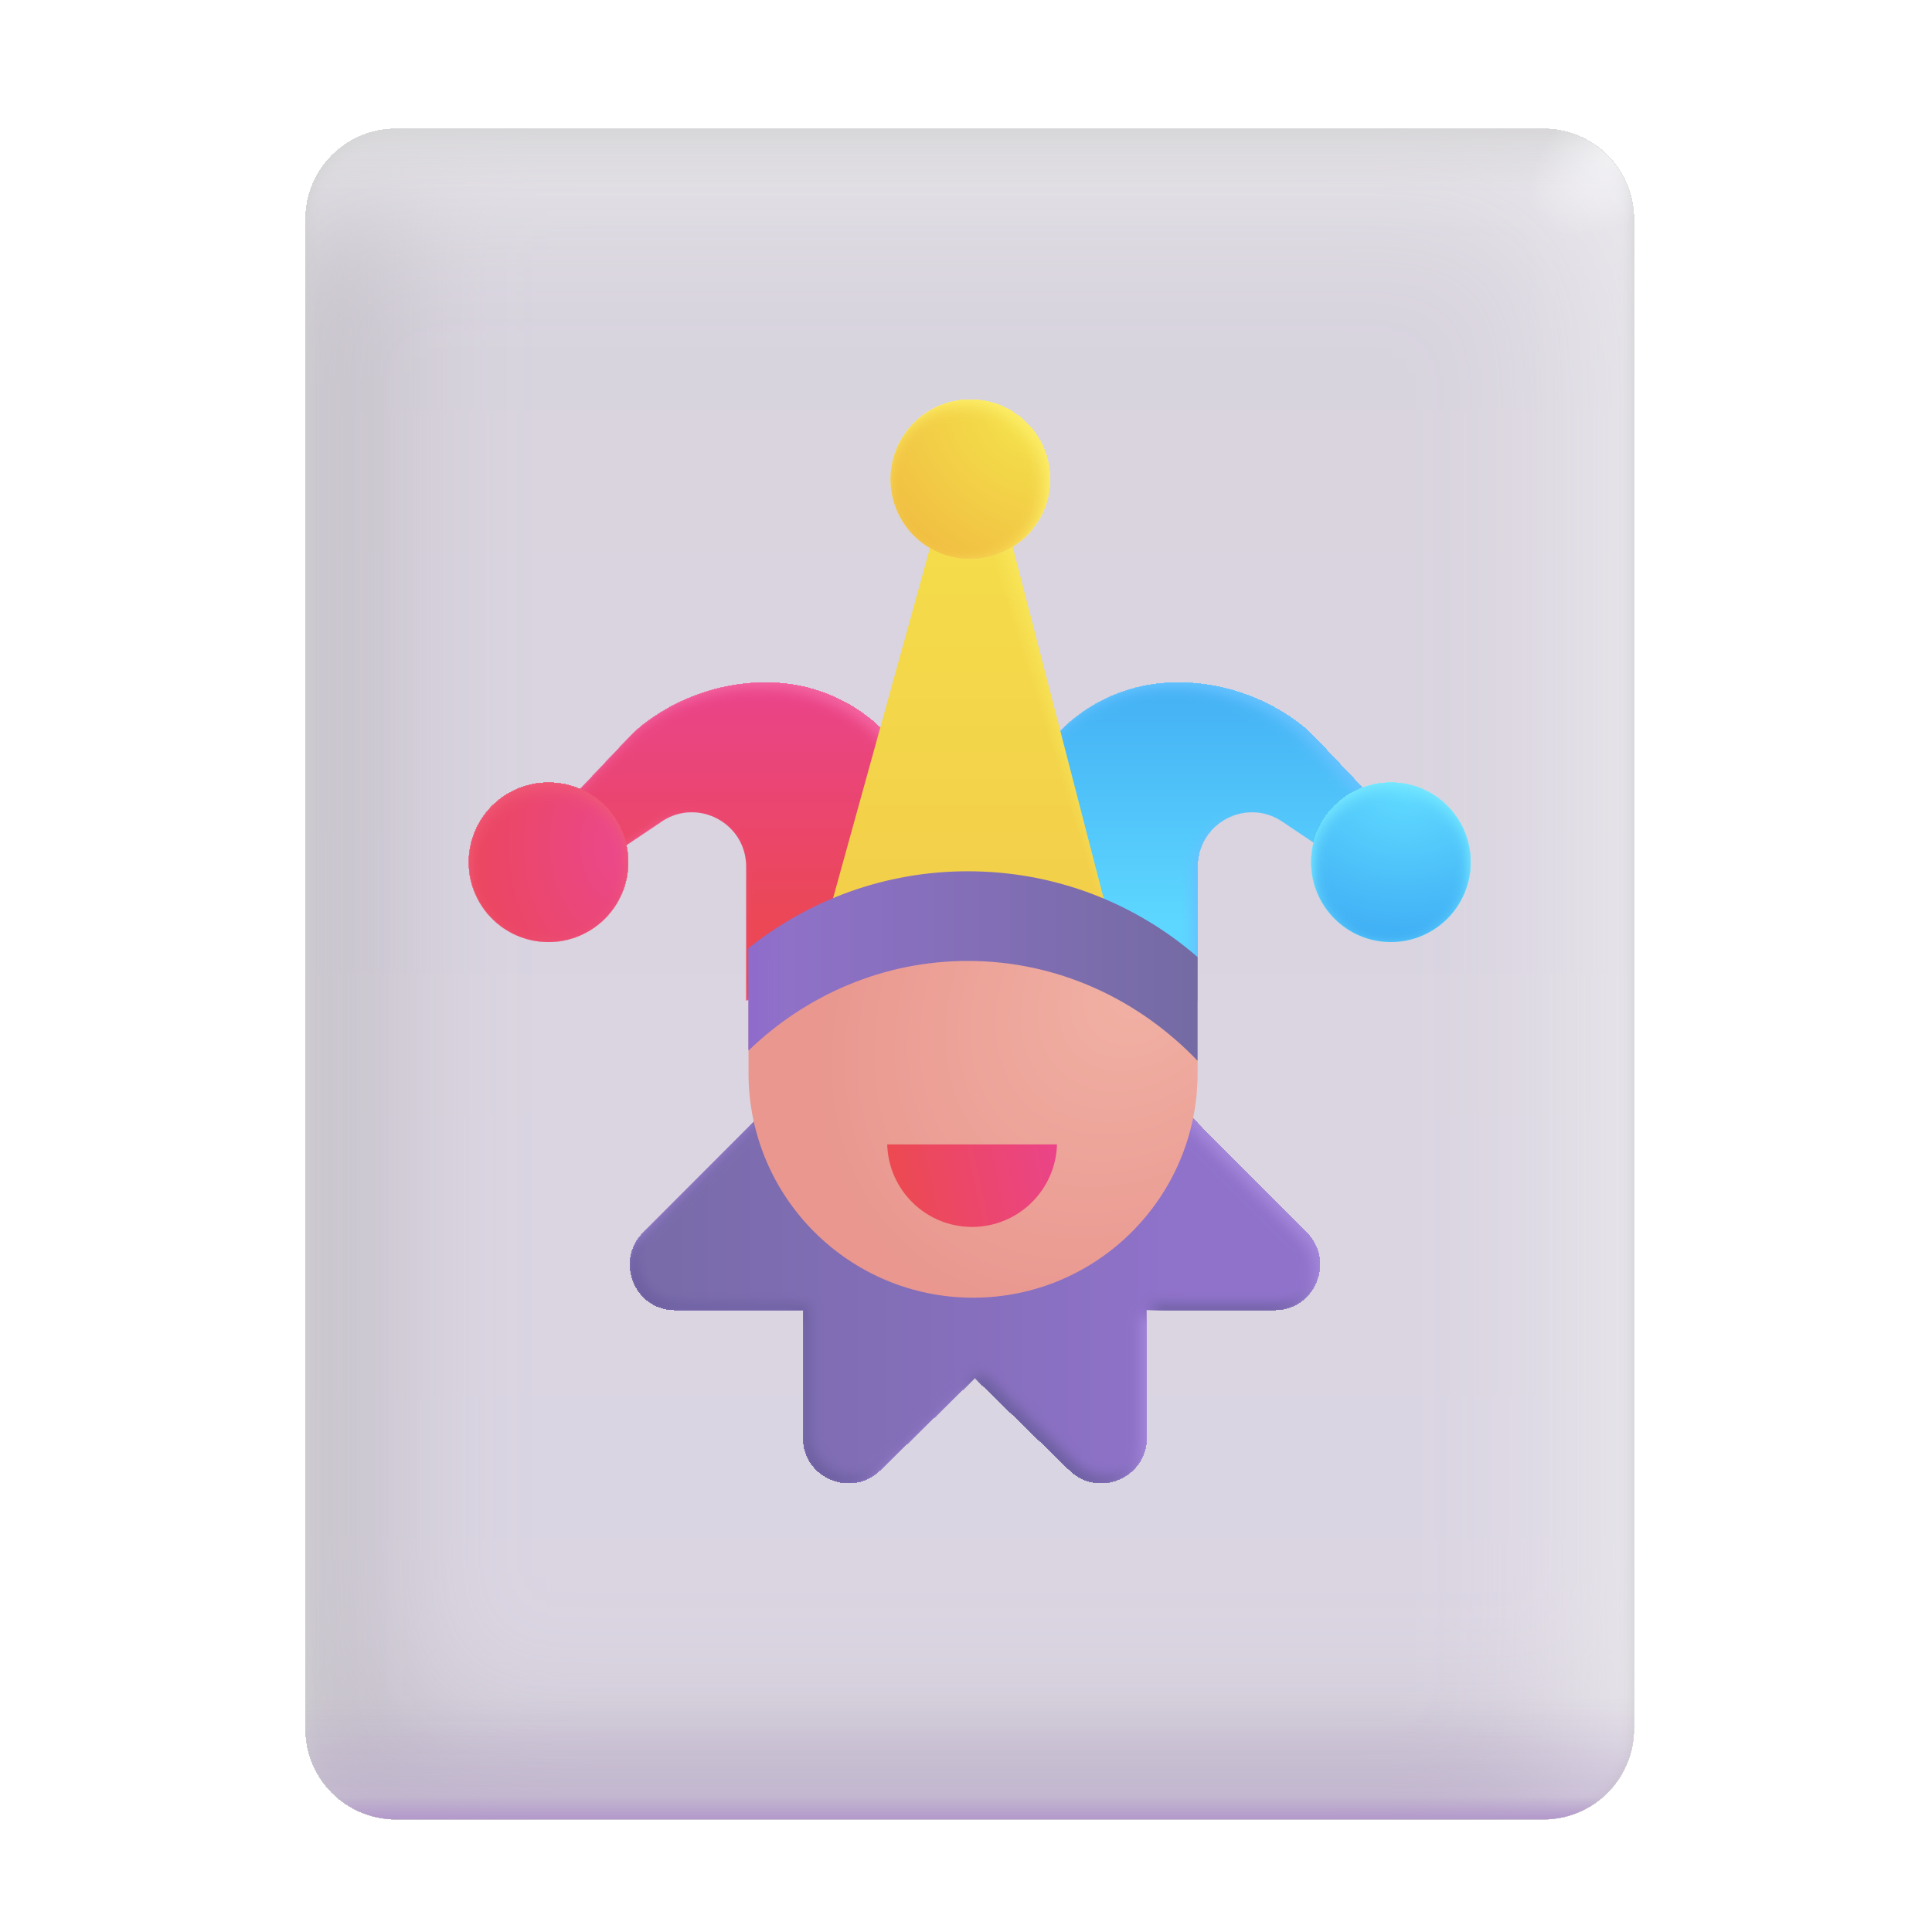
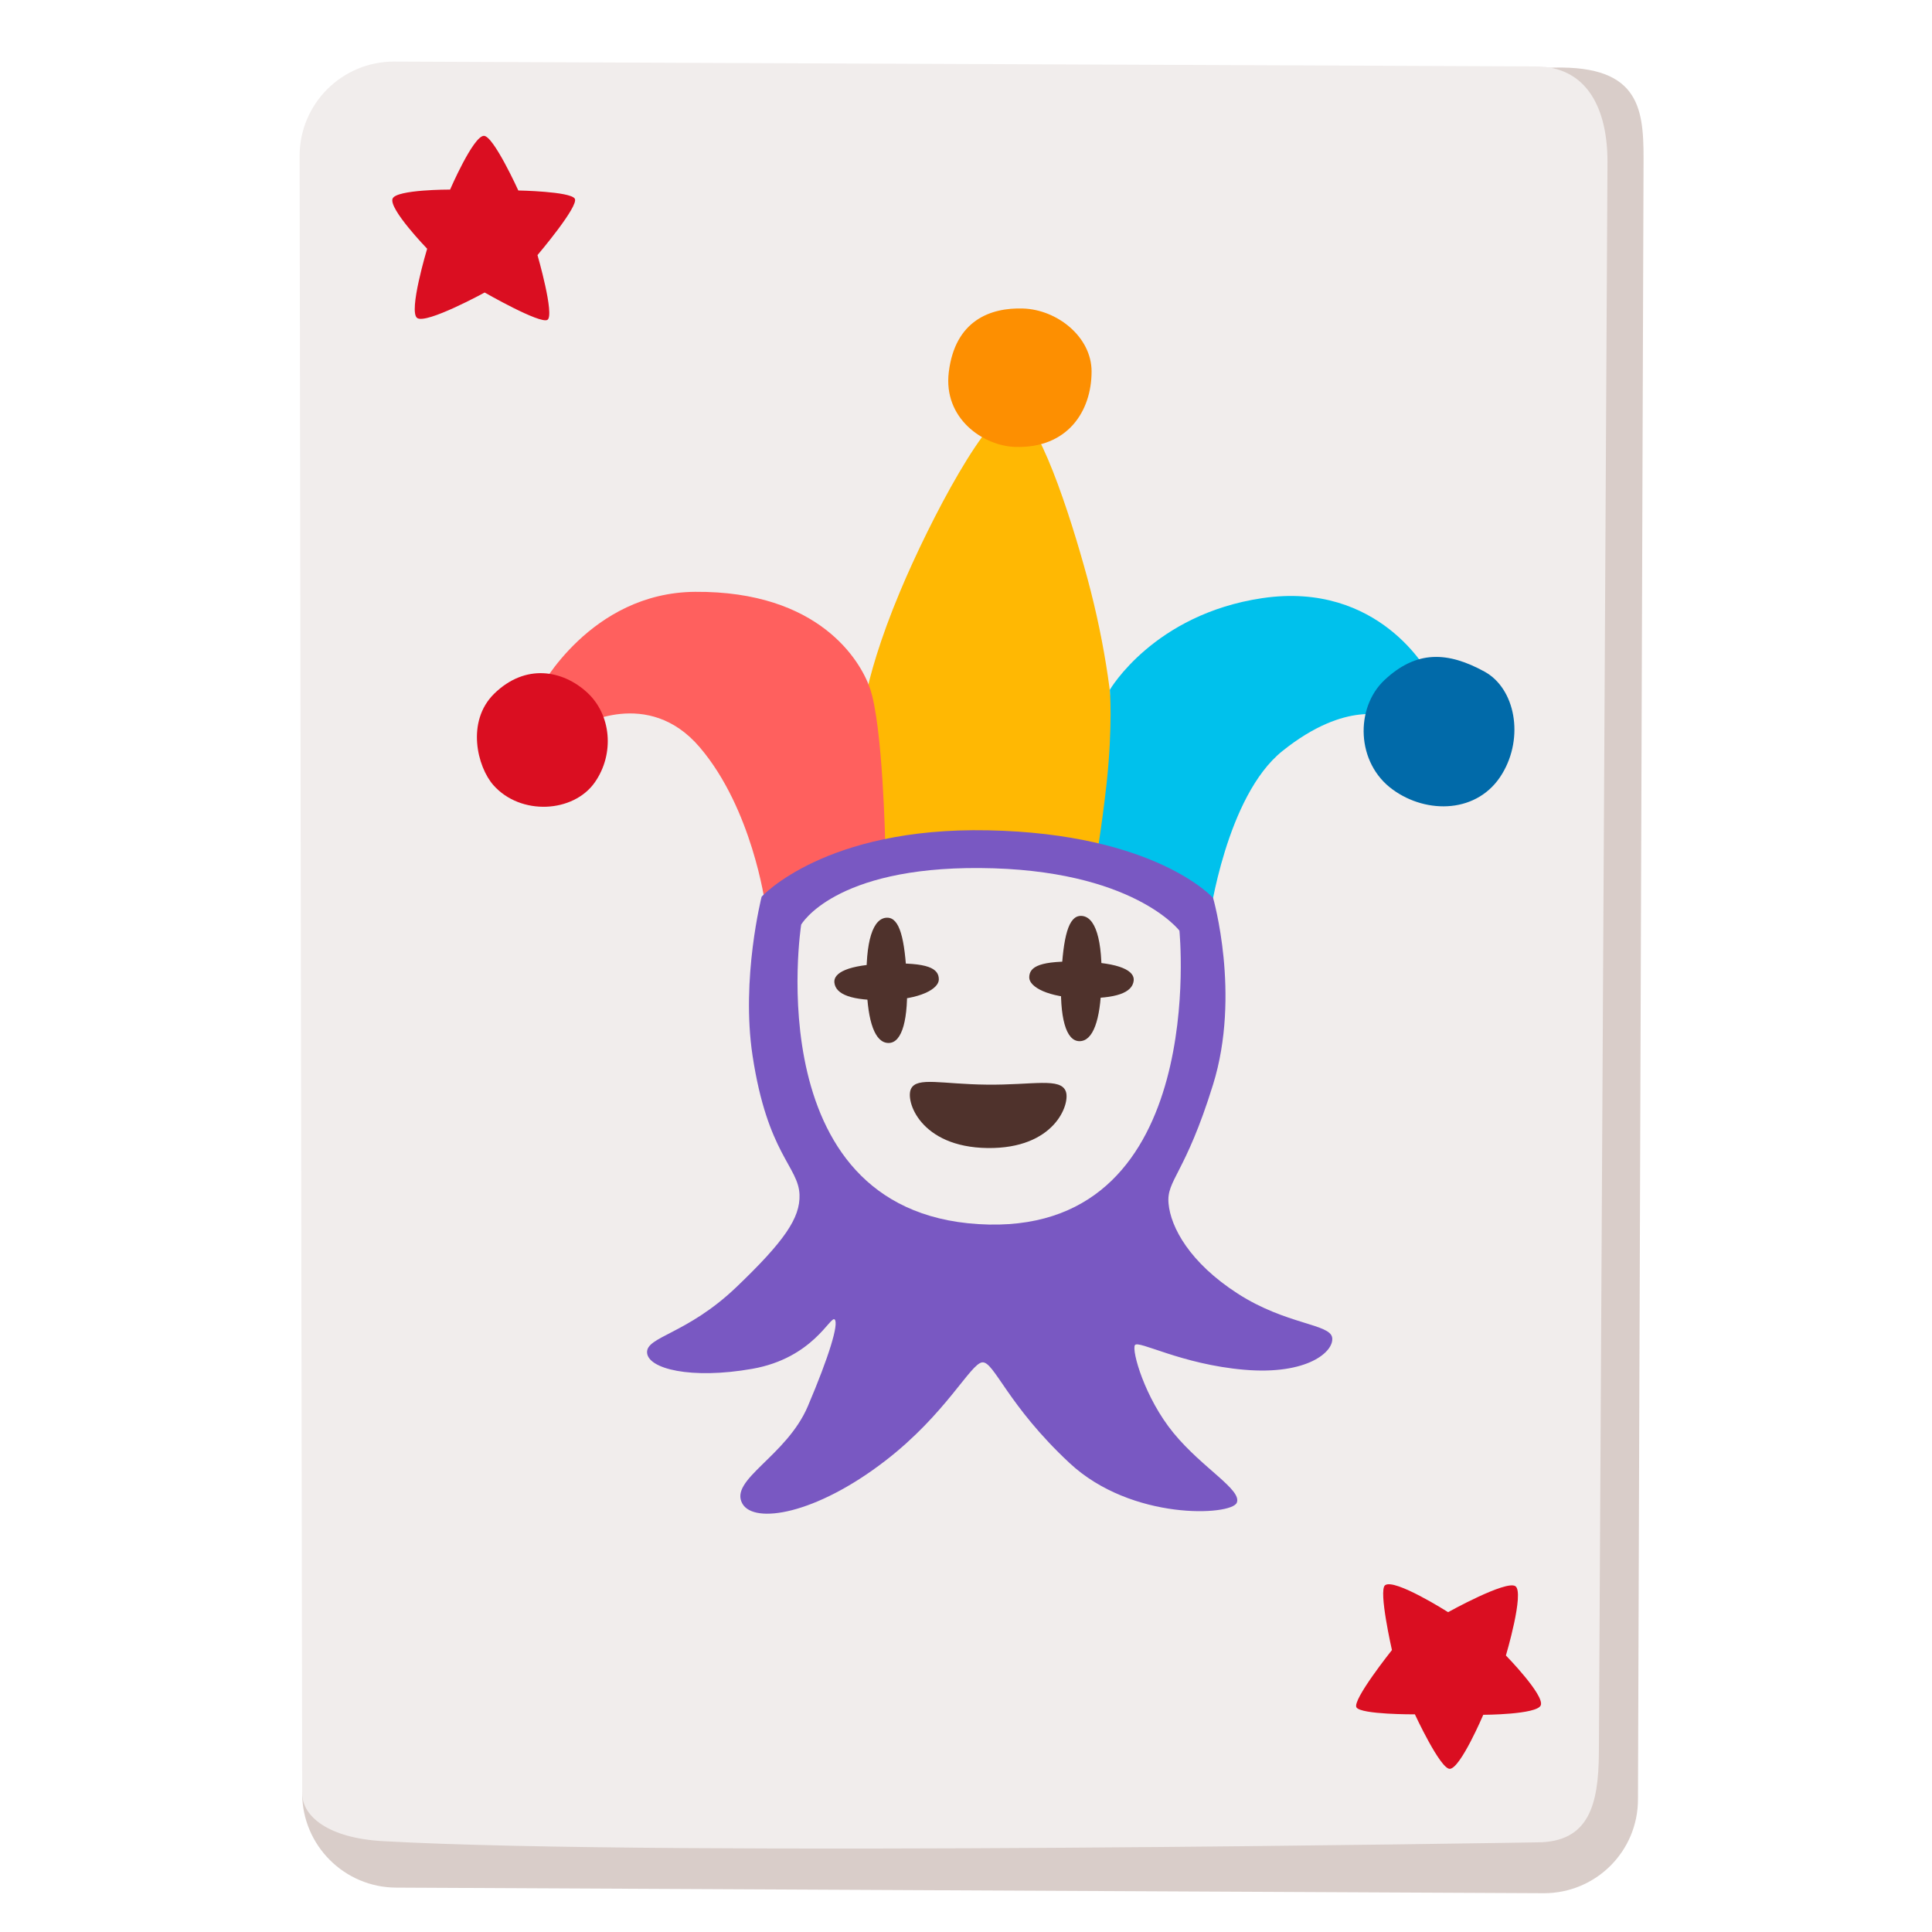
- <svg xmlns="http://www.w3.org/2000/svg" width="32" height="32" viewBox="0 0 32 32" fill="none">
-   <g filter="url(#filter0_iii_18_4077)">
-     <rect x="5.062" y="2.134" width="22" height="28" rx="1.5" fill="url(#paint0_linear_18_4077)" />
-   </g>
-   <rect x="5.062" y="2.134" width="22" height="28" rx="1.5" fill="url(#paint1_linear_18_4077)" />
-   <rect x="5.062" y="2.134" width="22" height="28" rx="1.5" fill="url(#paint2_radial_18_4077)" />
-   <rect x="5.062" y="2.134" width="22" height="28" rx="1.5" fill="url(#paint3_linear_18_4077)" />
-   <rect x="5.062" y="2.134" width="22" height="28" rx="1.5" fill="url(#paint4_linear_18_4077)" />
-   <g filter="url(#filter1_ii_18_4077)">
-     <path d="M12.929 18.134L10.656 20.418C10.185 20.891 10.52 21.697 11.187 21.697H13.304V23.812C13.304 24.475 14.101 24.812 14.577 24.35L16.148 22.822L17.719 24.35C18.194 24.812 18.991 24.475 18.991 23.812V21.697H21.108C21.776 21.697 22.111 20.891 21.64 20.418L19.366 18.134H12.929Z" fill="url(#paint5_linear_18_4077)" />
-   </g>
-   <rect x="12.398" y="11.947" width="7.438" height="9.547" rx="3.719" fill="url(#paint6_radial_18_4077)" />
-   <g filter="url(#filter2_i_18_4077)">
-     <path d="M19.445 11.306C18.257 11.331 17.512 12.077 17.288 12.447L16.632 15.384L19.835 16.572V14.354C19.835 13.634 20.639 13.206 21.237 13.607L21.929 14.072L22.913 13.416L21.788 12.228C21.502 11.91 20.632 11.281 19.445 11.306Z" fill="url(#paint7_linear_18_4077)" />
-   </g>
-   <g filter="url(#filter3_i_18_4077)">
-     <path d="M12.749 11.306C13.937 11.331 14.682 12.077 14.905 12.447V15.666L12.359 16.572V14.354C12.359 13.634 11.555 13.206 10.957 13.607L10.265 14.072L9.281 13.416L10.405 12.228C10.692 11.91 11.562 11.281 12.749 11.306Z" fill="url(#paint8_linear_18_4077)" />
-   </g>
-   <path d="M14.695 18.955C14.716 19.713 15.337 20.322 16.101 20.322C16.864 20.322 17.486 19.713 17.507 18.955H14.695Z" fill="url(#paint9_linear_18_4077)" />
-   <path d="M13.554 15.759L15.742 7.853H16.46L18.507 15.759H13.554Z" fill="url(#paint10_linear_18_4077)" />
-   <path d="M13.554 15.759L15.742 7.853H16.46L18.507 15.759H13.554Z" fill="url(#paint11_linear_18_4077)" />
-   <g filter="url(#filter4_i_18_4077)">
-     <circle cx="16.07" cy="7.939" r="1.32" fill="url(#paint12_radial_18_4077)" />
-   </g>
-   <path d="M12.398 17.397V15.707C13.393 14.909 14.656 14.431 16.03 14.431C17.486 14.431 18.816 14.966 19.835 15.851V17.569C18.854 16.546 17.511 15.916 16.03 15.916C14.635 15.916 13.361 16.476 12.398 17.397Z" fill="url(#paint13_linear_18_4077)" />
-   <path d="M12.398 17.397V15.707C13.393 14.909 14.656 14.431 16.03 14.431C17.486 14.431 18.816 14.966 19.835 15.851V17.569C18.854 16.546 17.511 15.916 16.03 15.916C14.635 15.916 13.361 16.476 12.398 17.397Z" fill="url(#paint14_linear_18_4077)" />
-   <g filter="url(#filter5_i_18_4077)">
-     <circle cx="23.038" cy="14.283" r="1.32" fill="url(#paint15_radial_18_4077)" />
-   </g>
-   <g filter="url(#filter6_i_18_4077)">
-     <circle cx="9.085" cy="14.283" r="1.32" fill="url(#paint16_radial_18_4077)" />
-   </g>
-   <defs>
-     <filter id="filter0_iii_18_4077" x="4.062" y="1.134" width="24" height="30" filterUnits="userSpaceOnUse" color-interpolation-filters="sRGB">
-       <feFlood flood-opacity="0" result="BackgroundImageFix" />
-       <feBlend mode="normal" in="SourceGraphic" in2="BackgroundImageFix" result="shape" />
-       <feColorMatrix in="SourceAlpha" type="matrix" values="0 0 0 0 0 0 0 0 0 0 0 0 0 0 0 0 0 0 127 0" result="hardAlpha" />
-       <feOffset dx="1" dy="-1" />
-       <feGaussianBlur stdDeviation="1.25" />
-       <feComposite in2="hardAlpha" operator="arithmetic" k2="-1" k3="1" />
-       <feColorMatrix type="matrix" values="0 0 0 0 0.737 0 0 0 0 0.722 0 0 0 0 0.753 0 0 0 1 0" />
-       <feBlend mode="normal" in2="shape" result="effect1_innerShadow_18_4077" />
-       <feColorMatrix in="SourceAlpha" type="matrix" values="0 0 0 0 0 0 0 0 0 0 0 0 0 0 0 0 0 0 127 0" result="hardAlpha" />
-       <feOffset dx="-1" dy="1" />
-       <feGaussianBlur stdDeviation="1.25" />
-       <feComposite in2="hardAlpha" operator="arithmetic" k2="-1" k3="1" />
-       <feColorMatrix type="matrix" values="0 0 0 0 0.922 0 0 0 0 0.914 0 0 0 0 0.933 0 0 0 1 0" />
-       <feBlend mode="normal" in2="effect1_innerShadow_18_4077" result="effect2_innerShadow_18_4077" />
-       <feColorMatrix in="SourceAlpha" type="matrix" values="0 0 0 0 0 0 0 0 0 0 0 0 0 0 0 0 0 0 127 0" result="hardAlpha" />
-       <feOffset />
-       <feGaussianBlur stdDeviation="0.125" />
-       <feComposite in2="hardAlpha" operator="arithmetic" k2="-1" k3="1" />
-       <feColorMatrix type="matrix" values="0 0 0 0 0.804 0 0 0 0 0.804 0 0 0 0 0.804 0 0 0 1 0" />
-       <feBlend mode="normal" in2="effect2_innerShadow_18_4077" result="effect3_innerShadow_18_4077" />
-     </filter>
-     <filter id="filter1_ii_18_4077" x="10.336" y="18.034" width="11.624" height="6.629" filterUnits="userSpaceOnUse" color-interpolation-filters="sRGB">
-       <feFlood flood-opacity="0" result="BackgroundImageFix" />
-       <feBlend mode="normal" in="SourceGraphic" in2="BackgroundImageFix" result="shape" />
-       <feColorMatrix in="SourceAlpha" type="matrix" values="0 0 0 0 0 0 0 0 0 0 0 0 0 0 0 0 0 0 127 0" result="hardAlpha" />
-       <feOffset dx="0.1" dy="-0.1" />
-       <feGaussianBlur stdDeviation="0.1" />
-       <feComposite in2="hardAlpha" operator="arithmetic" k2="-1" k3="1" />
-       <feColorMatrix type="matrix" values="0 0 0 0 0.42 0 0 0 0 0.369 0 0 0 0 0.624 0 0 0 1 0" />
-       <feBlend mode="normal" in2="shape" result="effect1_innerShadow_18_4077" />
-       <feColorMatrix in="SourceAlpha" type="matrix" values="0 0 0 0 0 0 0 0 0 0 0 0 0 0 0 0 0 0 127 0" result="hardAlpha" />
-       <feOffset dx="-0.1" dy="0.1" />
-       <feGaussianBlur stdDeviation="0.1" />
-       <feComposite in2="hardAlpha" operator="arithmetic" k2="-1" k3="1" />
-       <feColorMatrix type="matrix" values="0 0 0 0 0.643 0 0 0 0 0.529 0 0 0 0 0.855 0 0 0 1 0" />
-       <feBlend mode="normal" in2="effect1_innerShadow_18_4077" result="effect2_innerShadow_18_4077" />
-     </filter>
-     <filter id="filter2_i_18_4077" x="16.532" y="11.306" width="6.381" height="5.366" filterUnits="userSpaceOnUse" color-interpolation-filters="sRGB">
-       <feFlood flood-opacity="0" result="BackgroundImageFix" />
-       <feBlend mode="normal" in="SourceGraphic" in2="BackgroundImageFix" result="shape" />
-       <feColorMatrix in="SourceAlpha" type="matrix" values="0 0 0 0 0 0 0 0 0 0 0 0 0 0 0 0 0 0 127 0" result="hardAlpha" />
-       <feOffset dx="-0.1" dy="0.1" />
-       <feGaussianBlur stdDeviation="0.1" />
-       <feComposite in2="hardAlpha" operator="arithmetic" k2="-1" k3="1" />
-       <feColorMatrix type="matrix" values="0 0 0 0 0.396 0 0 0 0 0.761 0 0 0 0 1 0 0 0 1 0" />
-       <feBlend mode="normal" in2="shape" result="effect1_innerShadow_18_4077" />
-     </filter>
-     <filter id="filter3_i_18_4077" x="9.181" y="11.306" width="5.725" height="5.366" filterUnits="userSpaceOnUse" color-interpolation-filters="sRGB">
-       <feFlood flood-opacity="0" result="BackgroundImageFix" />
-       <feBlend mode="normal" in="SourceGraphic" in2="BackgroundImageFix" result="shape" />
-       <feColorMatrix in="SourceAlpha" type="matrix" values="0 0 0 0 0 0 0 0 0 0 0 0 0 0 0 0 0 0 127 0" result="hardAlpha" />
-       <feOffset dx="-0.1" dy="0.1" />
-       <feGaussianBlur stdDeviation="0.1" />
-       <feComposite in2="hardAlpha" operator="arithmetic" k2="-1" k3="1" />
-       <feColorMatrix type="matrix" values="0 0 0 0 0.953 0 0 0 0 0.392 0 0 0 0 0.627 0 0 0 1 0" />
-       <feBlend mode="normal" in2="shape" result="effect1_innerShadow_18_4077" />
-     </filter>
-     <filter id="filter4_i_18_4077" x="14.649" y="6.619" width="2.741" height="2.741" filterUnits="userSpaceOnUse" color-interpolation-filters="sRGB">
-       <feFlood flood-opacity="0" result="BackgroundImageFix" />
-       <feBlend mode="normal" in="SourceGraphic" in2="BackgroundImageFix" result="shape" />
-       <feColorMatrix in="SourceAlpha" type="matrix" values="0 0 0 0 0 0 0 0 0 0 0 0 0 0 0 0 0 0 127 0" result="hardAlpha" />
-       <feOffset dx="-0.1" dy="0.1" />
-       <feGaussianBlur stdDeviation="0.125" />
-       <feComposite in2="hardAlpha" operator="arithmetic" k2="-1" k3="1" />
-       <feColorMatrix type="matrix" values="0 0 0 0 0.992 0 0 0 0 0.933 0 0 0 0 0.412 0 0 0 1 0" />
-       <feBlend mode="normal" in2="shape" result="effect1_innerShadow_18_4077" />
-     </filter>
-     <filter id="filter5_i_18_4077" x="21.718" y="12.963" width="2.641" height="2.741" filterUnits="userSpaceOnUse" color-interpolation-filters="sRGB">
-       <feFlood flood-opacity="0" result="BackgroundImageFix" />
-       <feBlend mode="normal" in="SourceGraphic" in2="BackgroundImageFix" result="shape" />
-       <feColorMatrix in="SourceAlpha" type="matrix" values="0 0 0 0 0 0 0 0 0 0 0 0 0 0 0 0 0 0 127 0" result="hardAlpha" />
-       <feOffset dy="0.1" />
-       <feGaussianBlur stdDeviation="0.125" />
-       <feComposite in2="hardAlpha" operator="arithmetic" k2="-1" k3="1" />
-       <feColorMatrix type="matrix" values="0 0 0 0 0.475 0 0 0 0 0.918 0 0 0 0 1 0 0 0 1 0" />
-       <feBlend mode="normal" in2="shape" result="effect1_innerShadow_18_4077" />
-     </filter>
-     <filter id="filter6_i_18_4077" x="7.765" y="12.963" width="2.641" height="2.741" filterUnits="userSpaceOnUse" color-interpolation-filters="sRGB">
-       <feFlood flood-opacity="0" result="BackgroundImageFix" />
-       <feBlend mode="normal" in="SourceGraphic" in2="BackgroundImageFix" result="shape" />
-       <feColorMatrix in="SourceAlpha" type="matrix" values="0 0 0 0 0 0 0 0 0 0 0 0 0 0 0 0 0 0 127 0" result="hardAlpha" />
-       <feOffset dy="0.1" />
-       <feGaussianBlur stdDeviation="0.125" />
-       <feComposite in2="hardAlpha" operator="arithmetic" k2="-1" k3="1" />
-       <feColorMatrix type="matrix" values="0 0 0 0 0.941 0 0 0 0 0.349 0 0 0 0 0.463 0 0 0 1 0" />
-       <feBlend mode="normal" in2="shape" result="effect1_innerShadow_18_4077" />
-     </filter>
-     <linearGradient id="paint0_linear_18_4077" x1="16.062" y1="2.134" x2="16.062" y2="30.134" gradientUnits="userSpaceOnUse">
-       <stop stop-color="#D8D4DD" />
-       <stop offset="1" stop-color="#DBD5E3" />
-     </linearGradient>
-     <linearGradient id="paint1_linear_18_4077" x1="16.062" y1="1.884" x2="16.062" y2="3.197" gradientUnits="userSpaceOnUse">
-       <stop stop-color="#D6D5D7" />
-       <stop offset="1" stop-color="#D6D5D7" stop-opacity="0" />
-     </linearGradient>
-     <radialGradient id="paint2_radial_18_4077" cx="0" cy="0" r="1" gradientUnits="userSpaceOnUse" gradientTransform="translate(26.929 2.41565) rotate(138.638) scale(1.91526 1.07828)">
-       <stop stop-color="#F5F4F7" />
-       <stop offset="1" stop-color="#F5F4F7" stop-opacity="0" />
-     </radialGradient>
-     <linearGradient id="paint3_linear_18_4077" x1="16.062" y1="31.545" x2="16.062" y2="28.117" gradientUnits="userSpaceOnUse">
-       <stop stop-color="#B9A5CE" />
-       <stop offset="1" stop-color="#B9A5CE" stop-opacity="0" />
-     </linearGradient>
-     <linearGradient id="paint4_linear_18_4077" x1="16.062" y1="30.197" x2="16.062" y2="29.767" gradientUnits="userSpaceOnUse">
-       <stop stop-color="#B094CA" />
-       <stop offset="1" stop-color="#B094CA" stop-opacity="0" />
-     </linearGradient>
-     <linearGradient id="paint5_linear_18_4077" x1="19.757" y1="19.353" x2="11.101" y2="19.353" gradientUnits="userSpaceOnUse">
-       <stop stop-color="#9072CB" />
-       <stop offset="1" stop-color="#796BAA" />
-     </linearGradient>
-     <radialGradient id="paint6_radial_18_4077" cx="0" cy="0" r="1" gradientUnits="userSpaceOnUse" gradientTransform="translate(18.8821 16.3531) rotate(132.51) scale(6.10456 4.75576)">
-       <stop stop-color="#F1B1A4" />
-       <stop offset="1" stop-color="#E9978F" />
-     </radialGradient>
-     <linearGradient id="paint7_linear_18_4077" x1="19.773" y1="11.306" x2="19.773" y2="16.572" gradientUnits="userSpaceOnUse">
-       <stop stop-color="#44B0F4" />
-       <stop offset="0.757" stop-color="#5DD7FF" />
-     </linearGradient>
-     <linearGradient id="paint8_linear_18_4077" x1="12.093" y1="11.306" x2="12.093" y2="16.572" gradientUnits="userSpaceOnUse">
-       <stop stop-color="#EA448B" />
-       <stop offset="0.757" stop-color="#EB4755" />
-     </linearGradient>
-     <linearGradient id="paint9_linear_18_4077" x1="17.507" y1="19.353" x2="14.976" y2="19.884" gradientUnits="userSpaceOnUse">
-       <stop stop-color="#EB4488" />
-       <stop offset="1" stop-color="#EC4953" />
-     </linearGradient>
-     <linearGradient id="paint10_linear_18_4077" x1="16.03" y1="7.853" x2="16.03" y2="15.759" gradientUnits="userSpaceOnUse">
-       <stop stop-color="#F4DF4A" />
-       <stop offset="1" stop-color="#F3CD4A" />
-     </linearGradient>
-     <linearGradient id="paint11_linear_18_4077" x1="17.07" y1="9.697" x2="16.616" y2="9.838" gradientUnits="userSpaceOnUse">
-       <stop stop-color="#F9E85C" />
-       <stop offset="1" stop-color="#F9E85C" stop-opacity="0" />
-     </linearGradient>
-     <radialGradient id="paint12_radial_18_4077" cx="0" cy="0" r="1" gradientUnits="userSpaceOnUse" gradientTransform="translate(16.9134 7.04065) rotate(131.055) scale(2.56935 3.30747)">
-       <stop stop-color="#F4E04B" />
-       <stop offset="1" stop-color="#F1BE42" />
-     </radialGradient>
-     <linearGradient id="paint13_linear_18_4077" x1="13.038" y1="16.166" x2="19.663" y2="16.166" gradientUnits="userSpaceOnUse">
-       <stop stop-color="#8F71C8" />
-       <stop offset="1" stop-color="#756BA4" />
-     </linearGradient>
-     <linearGradient id="paint14_linear_18_4077" x1="12.398" y1="16.759" x2="13.007" y2="16.759" gradientUnits="userSpaceOnUse">
-       <stop stop-color="#8F6BCC" />
-       <stop offset="1" stop-color="#8F6ACC" stop-opacity="0" />
-     </linearGradient>
-     <radialGradient id="paint15_radial_18_4077" cx="0" cy="0" r="1" gradientUnits="userSpaceOnUse" gradientTransform="translate(23.2571 13.1656) rotate(90) scale(2.59375 3.33888)">
-       <stop stop-color="#5FD9FF" />
-       <stop offset="1" stop-color="#3DABF4" />
-     </radialGradient>
-     <radialGradient id="paint16_radial_18_4077" cx="0" cy="0" r="1" gradientUnits="userSpaceOnUse" gradientTransform="translate(10.4055 13.9781) rotate(180) scale(2.64062 3.39922)">
-       <stop stop-color="#EB488E" />
-       <stop offset="1" stop-color="#EB465E" />
-     </radialGradient>
-   </defs>
+ <svg xmlns="http://www.w3.org/2000/svg" version="1.1" id="Layer_2" x="0px" y="0px" viewBox="0 0 128 128" style="enable-background:new 0 0 128 128;" xml:space="preserve">
+   <path style="fill:#D9CDC9;" d="M102.29,125.43l-76.02-0.37c-3.45,0-6.25-2.8-6.25-6.25l12.2-92.13l70.19-22.18  c6.13-0.33,6.48,2.53,6.48,5.98l-0.37,108.69C108.54,122.64,105.74,125.43,102.29,125.43z" />
+   <path style="fill:#F1EDEC;" d="M101.83,122.06c0,0-57.76,0.98-76.47-0.08c-3.58-0.2-5.33-1.62-5.34-3.16L19.85,10.33  c0-3.45,2.8-6.25,6.25-6.25l75.64,0.32c3.45,0,4.76,2.86,4.76,6.31l-0.57,105.4C105.91,119.56,105.28,122.06,101.83,122.06z" />
+   <path style="fill:#DA0E21;" d="M29.82,12.56c0,0,1.52-3.52,2.23-3.56c0.63-0.04,2.29,3.62,2.29,3.62s3.44,0.06,3.74,0.54  s-2.47,3.74-2.47,3.74s1.15,3.98,0.66,4.29c-0.48,0.3-4.16-1.81-4.16-1.81s-3.86,2.11-4.47,1.69c-0.6-0.42,0.66-4.59,0.66-4.59  s-2.56-2.65-2.29-3.32C26.26,12.55,29.82,12.56,29.82,12.56z" />
+   <path style="fill:#DA0E21;" d="M98.27,113.61c0,0-1.5,3.53-2.21,3.58c-0.63,0.04-2.32-3.61-2.32-3.61s-3.57,0.02-3.87-0.46  c-0.3-0.48,2.35-3.8,2.35-3.8s-0.9-3.93-0.46-4.29c0.61-0.49,4.18,1.78,4.18,1.78s3.85-2.14,4.46-1.72  c0.61,0.42-0.63,4.59-0.63,4.59s2.57,2.63,2.31,3.3C101.83,113.6,98.27,113.61,98.27,113.61z" />
+   <path style="fill:#FFB803;" d="M67.14,27.16c-1.59-0.19-5.54,7.32-7.51,12.03c-2.71,6.47-2.6,9.4-2.6,9.4l-0.14,8.49l16.36-0.13  c0,0,0.57-4.58,0.57-7.19s-0.55-6.93-1.78-11.46C70.9,34.1,68.73,27.35,67.14,27.16z" />
+   <path style="fill:#FD8F01;" d="M67.78,20.44c-2.14-0.07-4.5,0.77-4.92,4.21c-0.38,3.08,2.29,4.89,4.39,4.96  c3.49,0.11,5.07-2.37,5.07-5C72.32,22.31,70.03,20.51,67.78,20.44z" />
+   <path style="fill:#00C1EC;" d="M72.52,57.56l7.62,3.23c0,0,1.1-8.05,4.82-11.03c4.27-3.43,7.01-2.26,7.01-2.26l2.68-2.87  c0,0-3.23-6.16-11.03-5c-7.19,1.07-10.09,6.07-10.09,6.07s0.2,2.29-0.21,6.17C72.96,55.11,72.52,57.56,72.52,57.56z" />
+   <path style="fill:#016AA9;" d="M91.72,45.06c-1.95,1.84-1.88,5.49,0.55,7.25c2.26,1.65,5.67,1.59,7.25-1.04  c1.47-2.43,0.87-5.65-1.16-6.77C95.93,43.17,93.86,43.05,91.72,45.06z" />
+   <path style="fill:#FF605E;" d="M35.75,45.67l2.68,2.44c0,0,4.5-2.63,7.93,1.4c3.48,4.08,4.33,10.36,4.33,10.36l7.96-3.95  c0,0-0.16-7.9-1.02-10.34c-0.62-1.78-3.34-6.43-11.58-6.37C39.11,39.26,35.75,45.67,35.75,45.67z" />
+   <path style="fill:#DA0E21;" d="M32.69,52.02c1.8,2.03,5.3,1.84,6.72-0.19c1.32-1.89,1.09-4.49-0.52-5.96s-4.07-1.94-6.15,0.09  C30.87,47.8,31.62,50.81,32.69,52.02z" />
+   <path style="fill:#7958C2;" d="M50.46,59.41c0,0,4.18-4.62,14.99-4.4c11.12,0.22,14.92,4.48,14.92,4.48s1.85,6.39,0,12.36  c-1.85,5.97-3.1,6.32-2.95,7.89c0.14,1.56,1.39,3.91,4.59,5.97c3.2,2.06,6.11,1.99,6.25,2.91c0.14,0.92-1.63,2.49-5.82,2.13  c-4.19-0.36-7.03-1.99-7.25-1.63s0.64,3.48,2.56,5.82c1.92,2.34,4.55,3.76,4.19,4.62s-6.96,1.21-11.08-2.63  c-4.12-3.84-5-6.74-5.78-6.67s-2.4,3.42-6.44,6.53c-4.62,3.56-8.67,4.19-9.45,2.84c-0.92-1.59,2.91-3.13,4.33-6.46  c1.42-3.34,2.06-5.47,1.78-5.75c-0.28-0.28-1.42,2.56-5.47,3.27c-4.05,0.71-6.89,0-6.96-1.07c-0.07-1.07,2.63-1.21,5.9-4.33  c3.2-3.06,4.25-4.6,4.2-6.13c-0.06-1.88-2.12-2.69-3.11-9.21C49.08,64.83,50.46,59.41,50.46,59.41z" />
+   <path style="fill:#F1EDEC;" d="M53.08,61.26c0,0,2.16-3.82,11.84-3.75c10.13,0.07,13.22,4.15,13.22,4.15s1.98,19.77-12.62,19.47  C50.03,80.79,53.08,61.26,53.08,61.26z" />
+   <path style="fill:#4F322C;" d="M71.61,60.68c-0.82,0-1.17,1.36-1.3,4.07c-0.12,2.63,0.3,4.23,1.21,4.23s1.38-1.43,1.45-3.73  C73.08,62.19,72.55,60.68,71.61,60.68z" />
+   <path style="fill:#4F322C;" d="M68.19,64.76c0,0.63,1.26,1.33,3.51,1.37c2.25,0.04,3.32-0.36,3.41-1.16  c0.07-0.63-0.84-1.19-3.51-1.26S68.19,64.02,68.19,64.76z" />
+   <path style="fill:#4F322C;" d="M58.78,60.8c0.82,0,1.17,1.36,1.3,4.07c0.12,2.63-0.3,4.23-1.21,4.23s-1.38-1.43-1.45-3.73  C57.31,62.31,57.85,60.8,58.78,60.8z" />
+   <path style="fill:#4F322C;" d="M62.2,64.89c0,0.63-1.26,1.33-3.51,1.37c-2.25,0.04-3.32-0.36-3.41-1.16  c-0.07-0.63,0.84-1.19,3.51-1.26C61.47,63.76,62.2,64.15,62.2,64.89z" />
+   <path style="fill:#4F322C;" d="M60.36,72.13c-0.4,0.79,0.6,3.87,5.06,3.93s5.48-2.91,5.2-3.73c-0.33-0.97-2.2-0.43-5.26-0.47  C62.42,71.83,60.76,71.33,60.36,72.13z" />
</svg>
